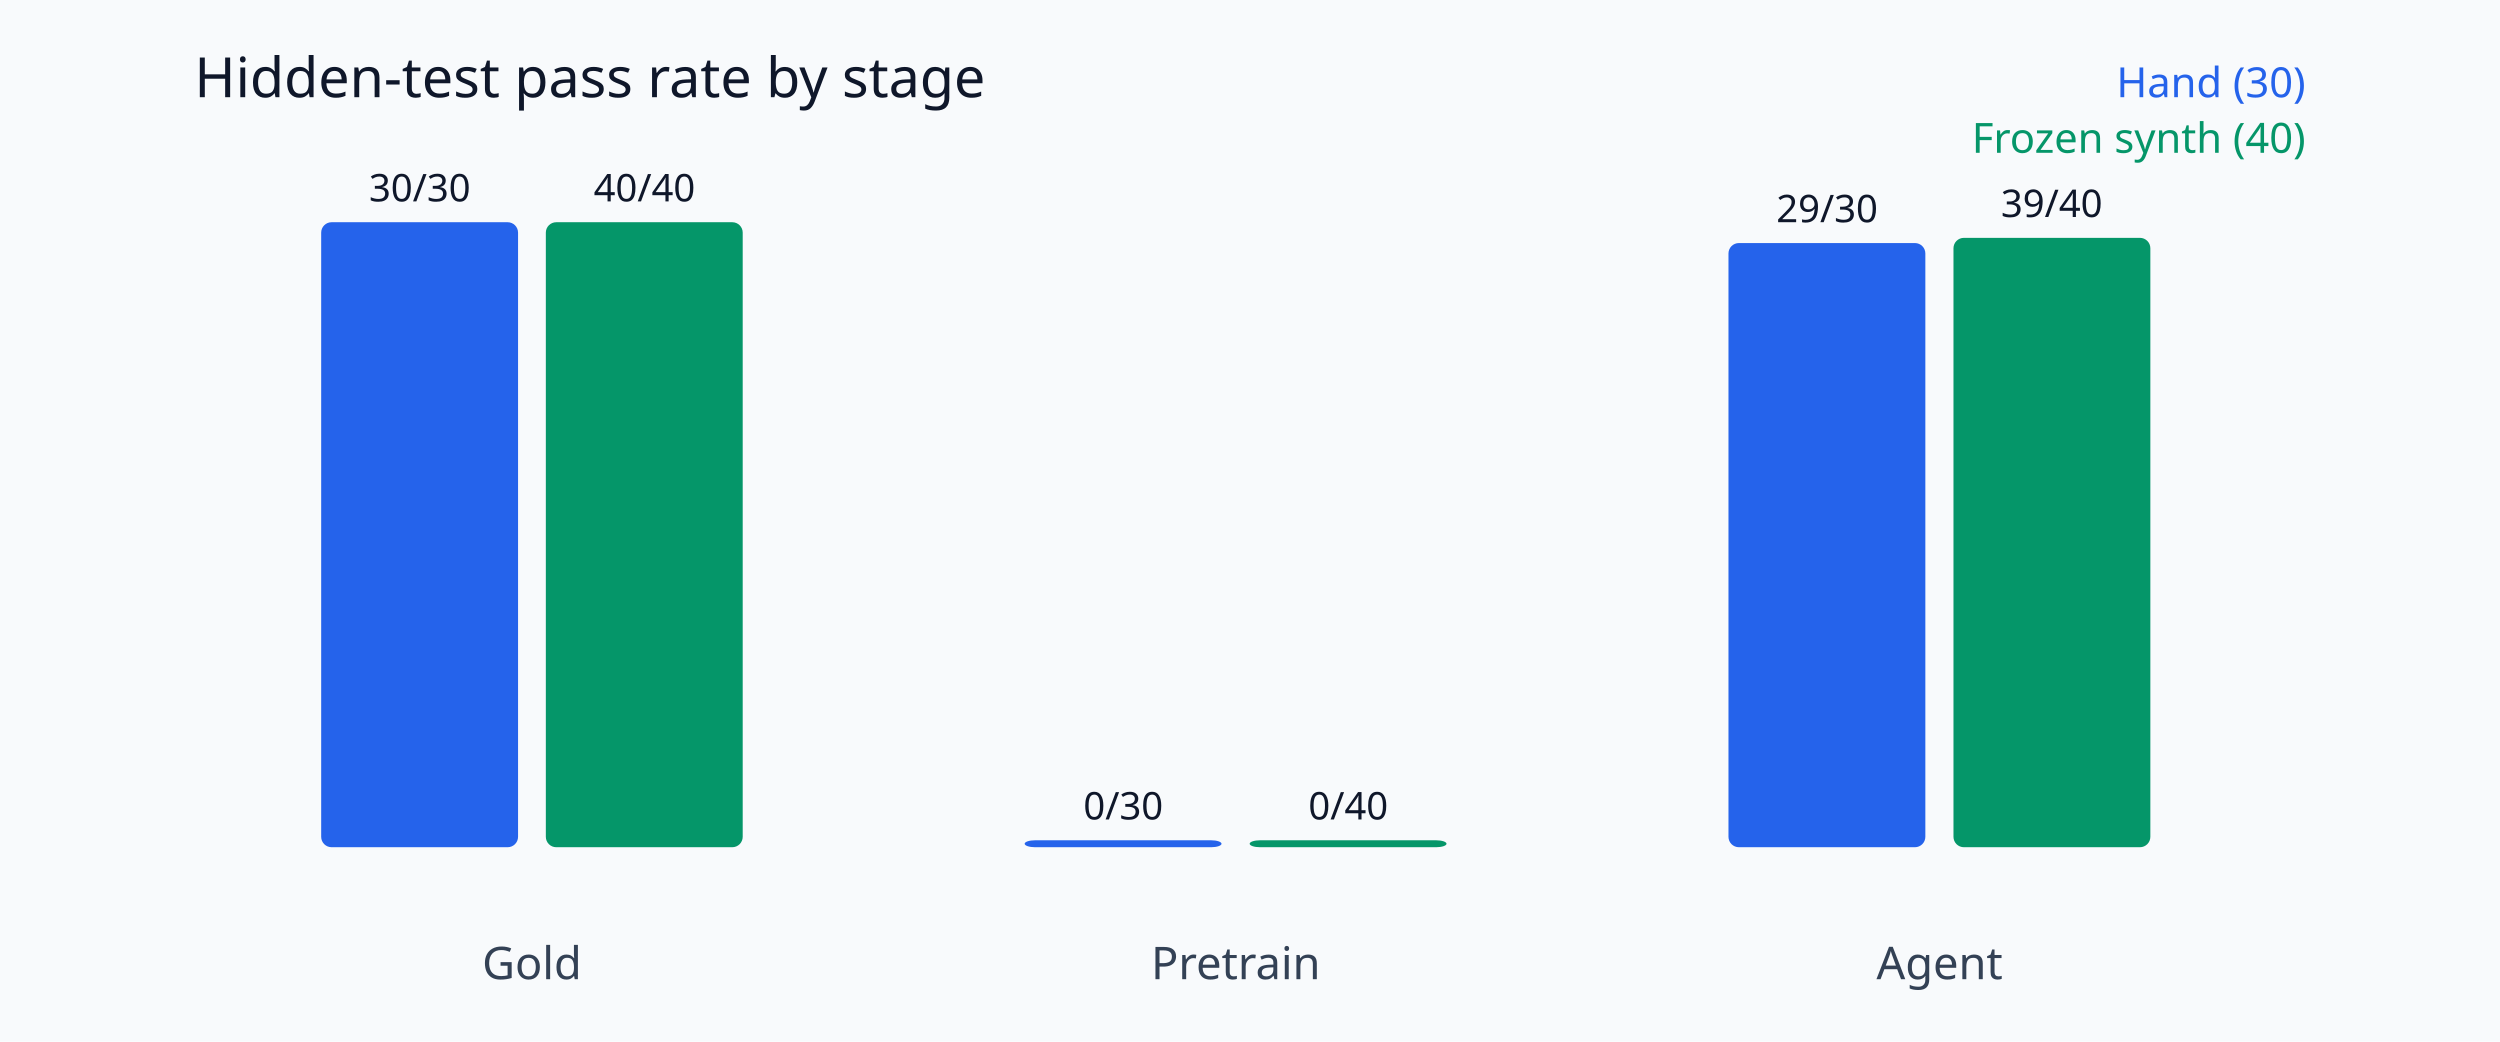
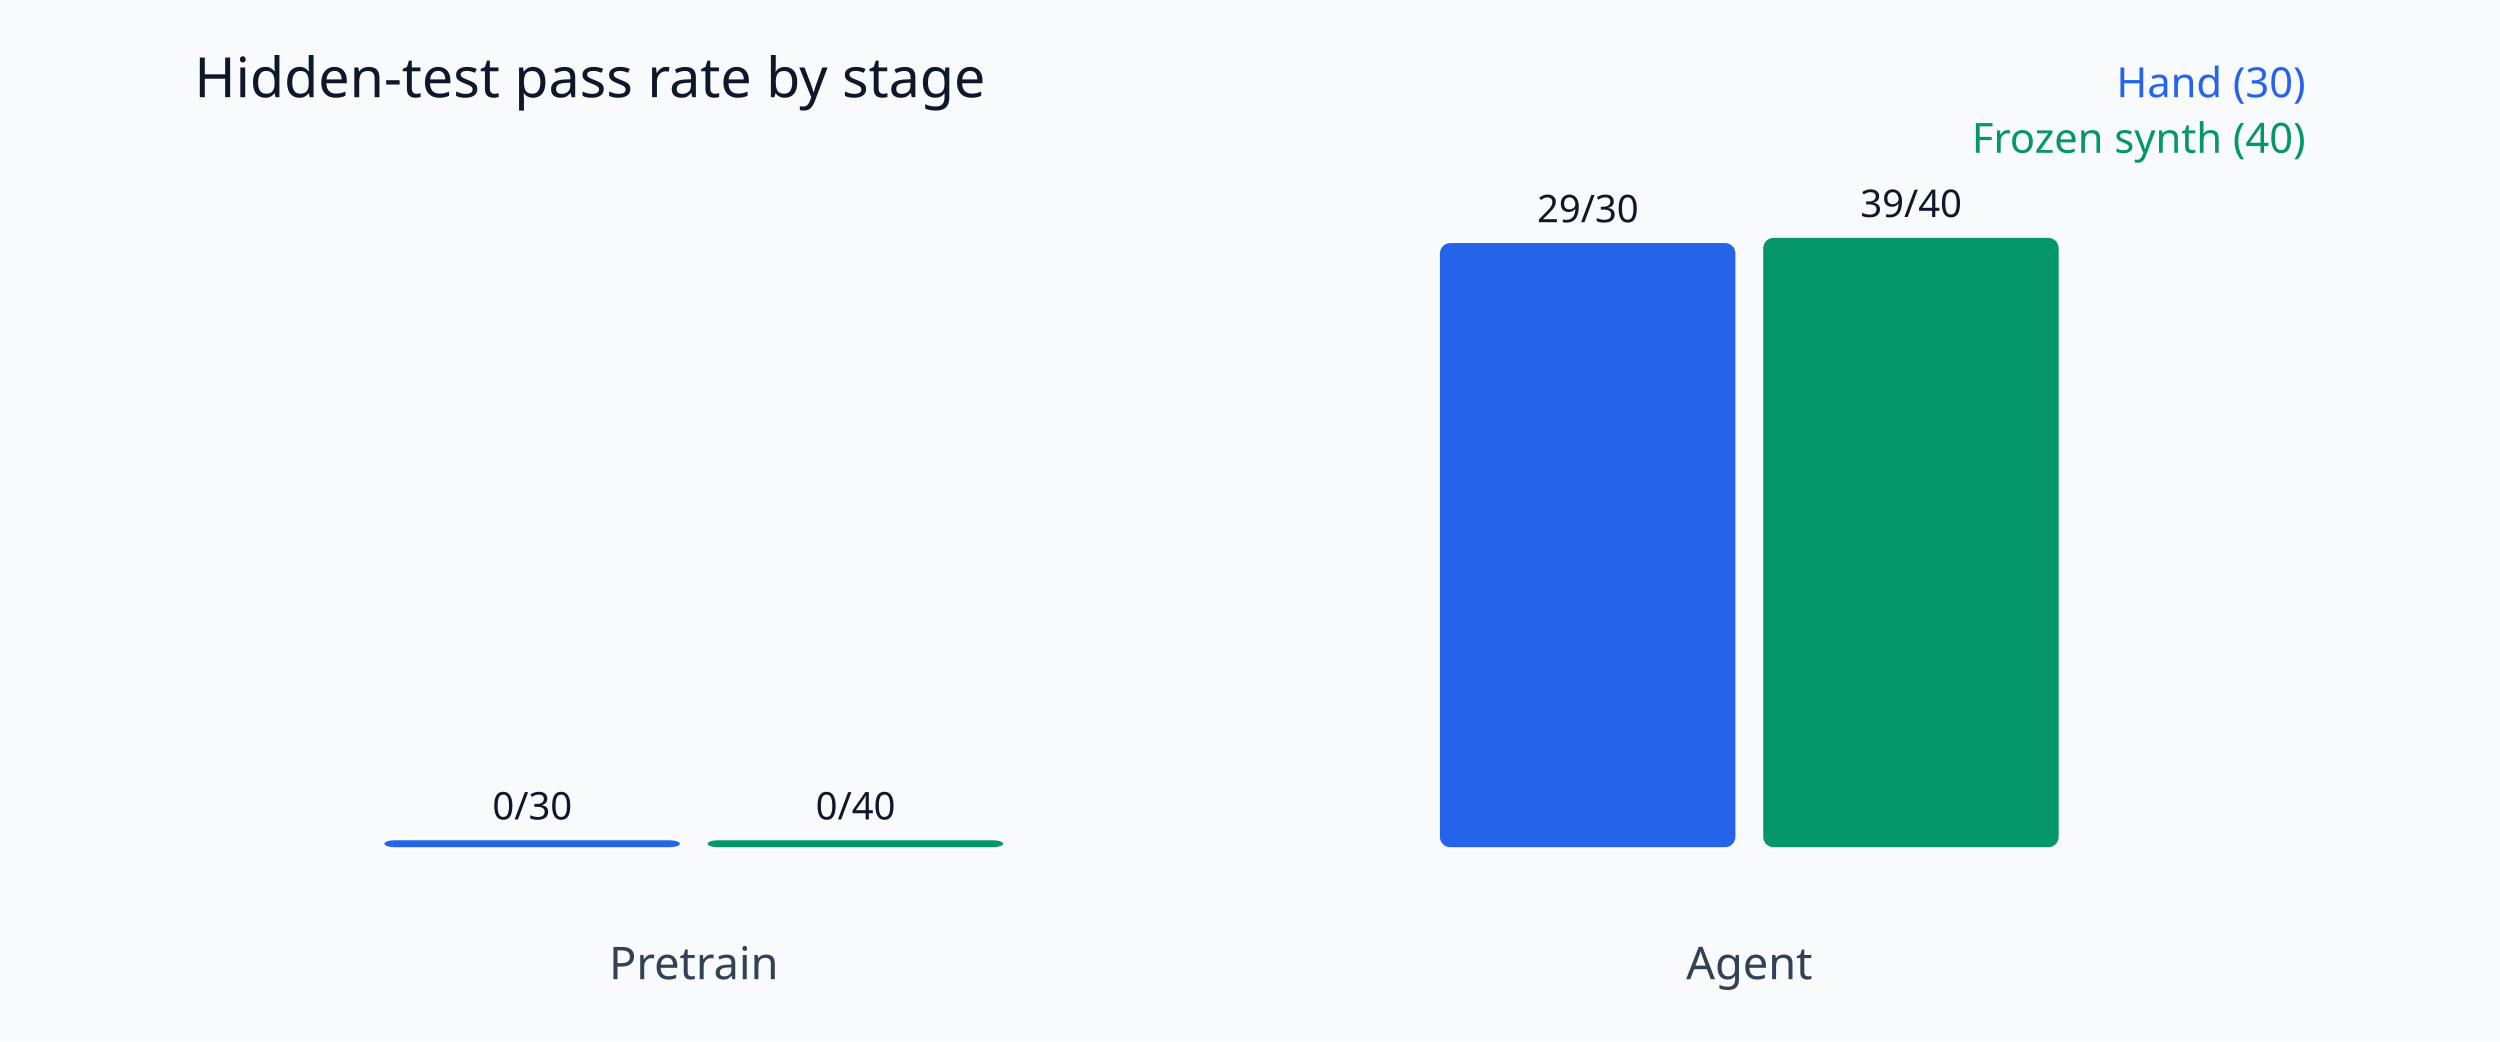
<svg xmlns="http://www.w3.org/2000/svg" width="720" height="300" font-family="ui-sans-serif,system-ui">
  <rect width="100%" height="100%" fill="#f8fafc" />
  <text x="56" y="28" font-size="16" fill="#0f172a">Hidden-test pass rate by stage</text>
  <text x="664" y="28" text-anchor="end" font-size="12" fill="#2563eb">Hand (30)</text>
  <text x="664" y="44" text-anchor="end" font-size="12" fill="#059669">Frozen synth (40)</text>
-   <rect x="92.5" y="64.0" width="56.7" height="180.0" fill="#2563eb" rx="3" />
-   <text x="120.9" y="58.0" text-anchor="middle" font-size="11" fill="#0f172a">30/30</text>
-   <rect x="157.2" y="64.0" width="56.7" height="180.0" fill="#059669" rx="3" />
-   <text x="185.6" y="58.0" text-anchor="middle" font-size="11" fill="#0f172a">40/40</text>
-   <text x="153.2" y="282" text-anchor="middle" font-size="13" fill="#334155">Gold</text>
-   <rect x="295.1" y="242.0" width="56.7" height="2.0" fill="#2563eb" rx="3" />
-   <text x="323.5" y="236.0" text-anchor="middle" font-size="11" fill="#0f172a">0/30</text>
-   <rect x="359.9" y="242.0" width="56.7" height="2.0" fill="#059669" rx="3" />
-   <text x="388.3" y="236.0" text-anchor="middle" font-size="11" fill="#0f172a">0/40</text>
-   <text x="355.9" y="282" text-anchor="middle" font-size="13" fill="#334155">Pretrain</text>
-   <rect x="497.8" y="70.0" width="56.7" height="174.0" fill="#2563eb" rx="3" />
-   <text x="526.2" y="64.0" text-anchor="middle" font-size="11" fill="#0f172a">29/30</text>
-   <rect x="562.6" y="68.5" width="56.7" height="175.5" fill="#059669" rx="3" />
-   <text x="590.9" y="62.5" text-anchor="middle" font-size="11" fill="#0f172a">39/40</text>
-   <text x="558.6" y="282" text-anchor="middle" font-size="13" fill="#334155">Agent</text>
+   <rect x="110.7" y="242.0" width="85.1" height="2.0" fill="#2563eb" rx="3" />
+   <text x="153.3" y="236.0" text-anchor="middle" font-size="11" fill="#0f172a">0/30</text>
+   <rect x="203.8" y="242.0" width="85.1" height="2.0" fill="#059669" rx="3" />
+   <text x="246.4" y="236.0" text-anchor="middle" font-size="11" fill="#0f172a">0/40</text>
+   <text x="199.8" y="282" text-anchor="middle" font-size="13" fill="#334155">Pretrain</text>
+   <rect x="414.7" y="70.0" width="85.1" height="174.0" fill="#2563eb" rx="3" />
+   <text x="457.3" y="64.0" text-anchor="middle" font-size="11" fill="#0f172a">29/30</text>
+   <rect x="507.8" y="68.5" width="85.1" height="175.5" fill="#059669" rx="3" />
+   <text x="550.4" y="62.5" text-anchor="middle" font-size="11" fill="#0f172a">39/40</text>
+   <text x="503.8" y="282" text-anchor="middle" font-size="13" fill="#334155">Agent</text>
</svg>
